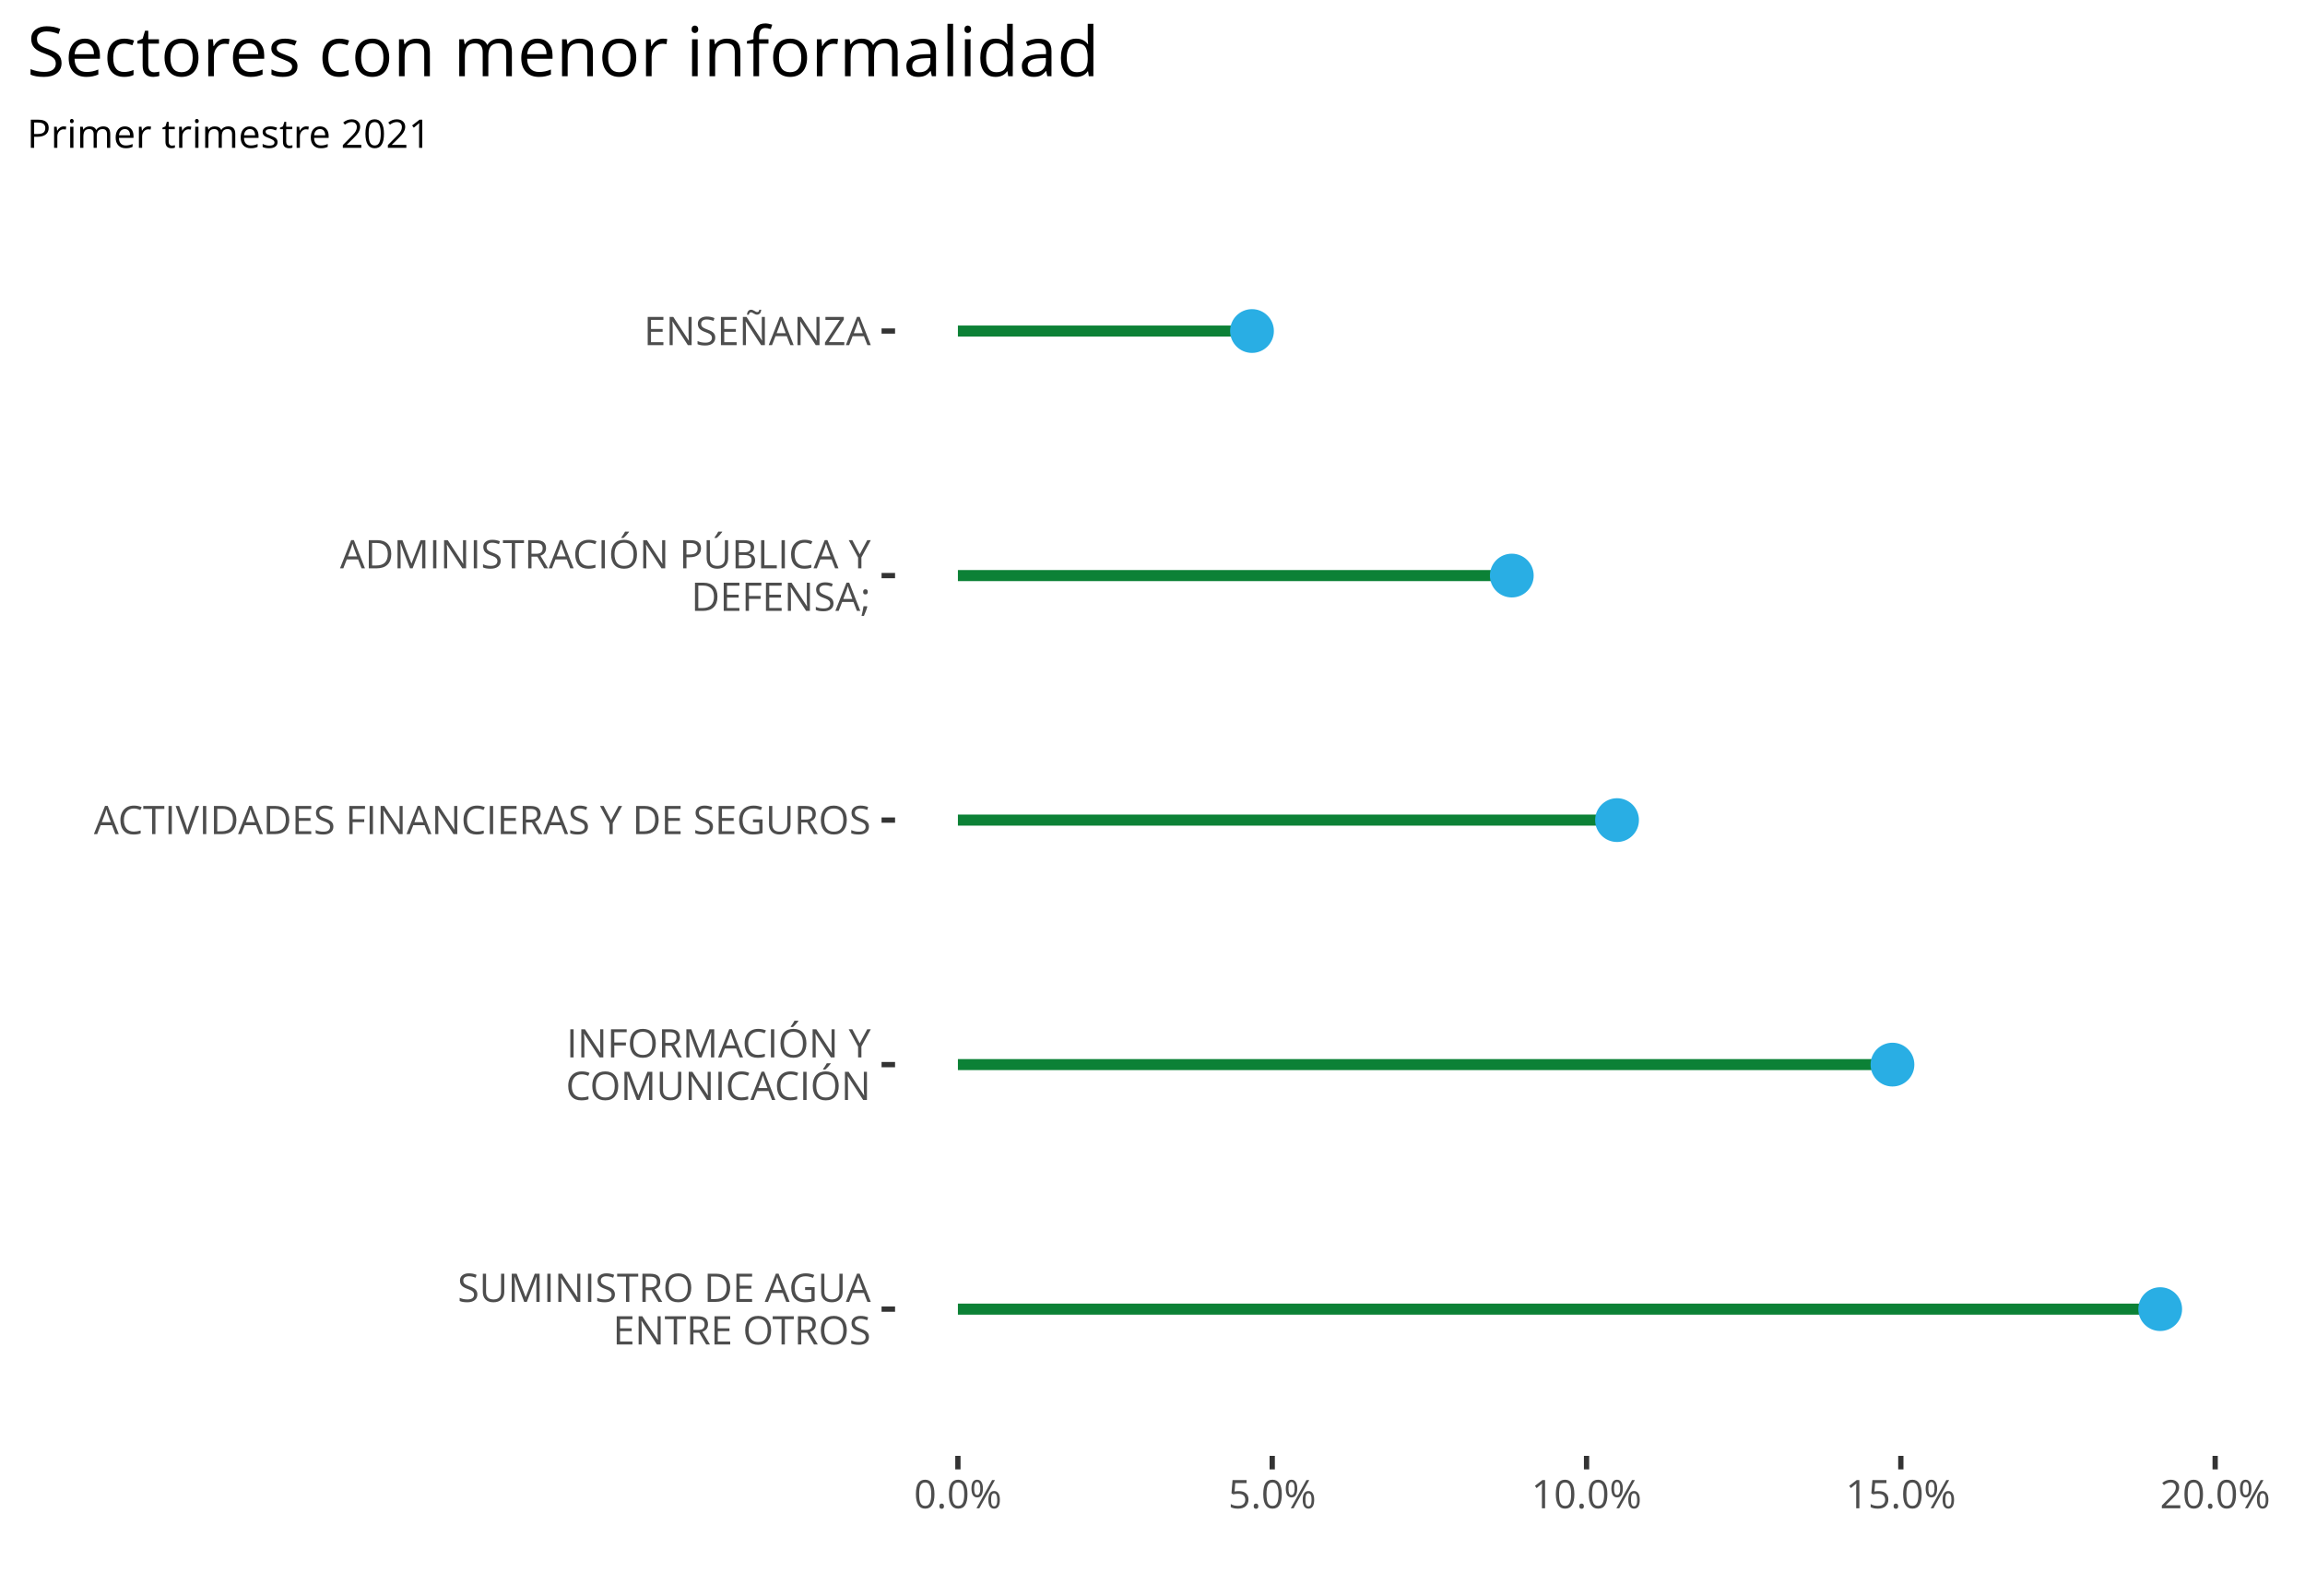
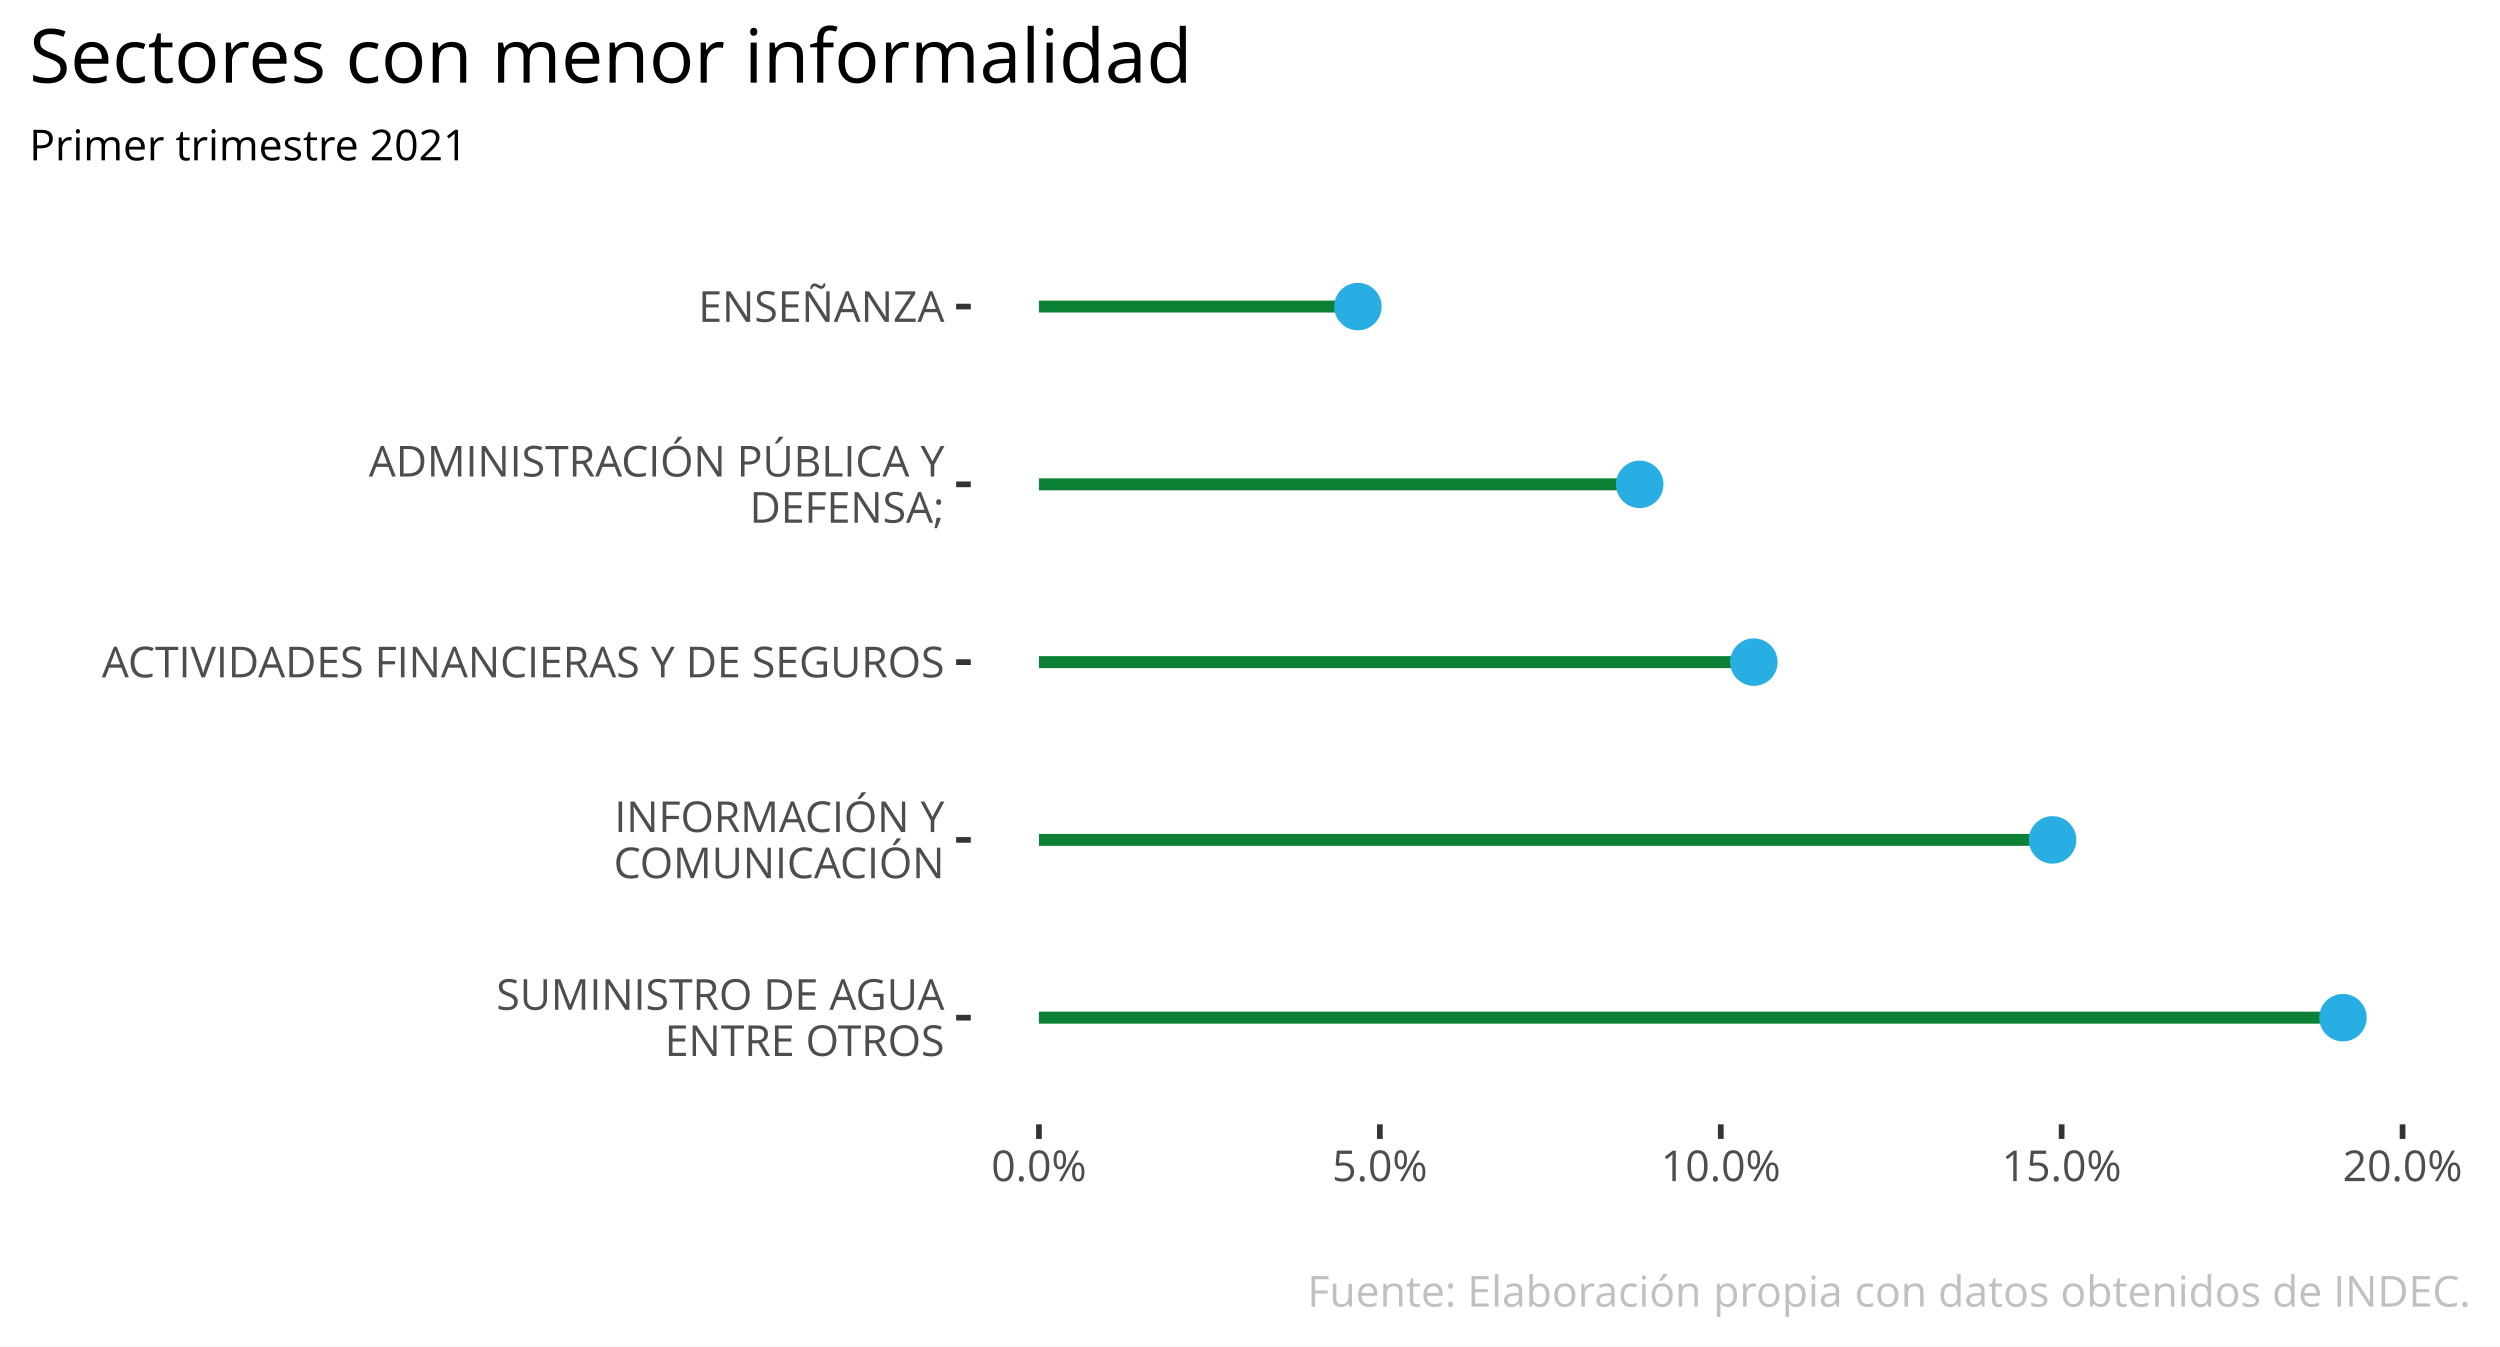
- <svg xmlns="http://www.w3.org/2000/svg" class="svglite" width="468.00pt" height="324.00pt" viewBox="0 0 468.00 324.00">
+ <svg xmlns="http://www.w3.org/2000/svg" class="svglite" width="468.00pt" height="252.00pt" viewBox="0 0 468.00 252.00">
  <defs>
    <style type="text/css">
    .svglite line, .svglite polyline, .svglite polygon, .svglite path, .svglite rect, .svglite circle {
      fill: none;
      stroke: #000000;
      stroke-linecap: round;
      stroke-linejoin: round;
      stroke-miterlimit: 10.00;
    }
  </style>
  </defs>
  <rect width="100%" height="100%" style="stroke: none; fill: #FFFFFF;" />
  <defs>
-     <clipPath id="cpMC4wMHw0NjguMDB8MC4wMHwzMjQuMDA=">
-       <rect x="0.00" y="0.00" width="468.00" height="324.00" />
+     <clipPath id="cpMC4wMHw0NjguMDB8MC4wMHwyNTIuMDA=">
+       <rect x="0.00" y="0.00" width="468.00" height="252.00" />
    </clipPath>
  </defs>
-   <g clip-path="url(#cpMC4wMHw0NjguMDB8MC4wMHwzMjQuMDA=)">
-     <rect x="0.00" y="0" width="468.00" height="324.00" style="stroke-width: 1.07; stroke: #FFFFFF; fill: #FFFFFF;" />
+   <g clip-path="url(#cpMC4wMHw0NjguMDB8MC4wMHwyNTIuMDA=)">
+     <rect x="0.00" y="0" width="468.00" height="252.00" style="stroke-width: 1.07; stroke: #FFFFFF; fill: #FFFFFF;" />
  </g>
  <defs>
-     <clipPath id="cpMTgxLjczfDQ2Mi41MnwzNy40M3wyOTUuNTk=">
-       <rect x="181.73" y="37.43" width="280.79" height="258.16" />
+     <clipPath id="cpMTgxLjczfDQ2Mi41MnwzNy40M3wyMTAuNDc=">
+       <rect x="181.73" y="37.43" width="280.79" height="173.05" />
    </clipPath>
  </defs>
-   <g clip-path="url(#cpMTgxLjczfDQ2Mi41MnwzNy40M3wyOTUuNTk=)">
-     <polyline points="226.40,295.59 226.40,37.43 " style="stroke-width: 0.53; stroke: #FFFFFF; stroke-linecap: butt;" />
-     <polyline points="290.22,295.59 290.22,37.43 " style="stroke-width: 0.53; stroke: #FFFFFF; stroke-linecap: butt;" />
-     <polyline points="354.03,295.59 354.03,37.43 " style="stroke-width: 0.53; stroke: #FFFFFF; stroke-linecap: butt;" />
-     <polyline points="417.85,295.59 417.85,37.43 " style="stroke-width: 0.53; stroke: #FFFFFF; stroke-linecap: butt;" />
-     <polyline points="181.73,265.80 462.52,265.80 " style="stroke-width: 1.07; stroke: #FFFFFF; stroke-linecap: butt;" />
-     <polyline points="181.73,216.15 462.52,216.15 " style="stroke-width: 1.07; stroke: #FFFFFF; stroke-linecap: butt;" />
-     <polyline points="181.73,166.51 462.52,166.51 " style="stroke-width: 1.07; stroke: #FFFFFF; stroke-linecap: butt;" />
-     <polyline points="181.73,116.86 462.52,116.86 " style="stroke-width: 1.07; stroke: #FFFFFF; stroke-linecap: butt;" />
-     <polyline points="181.73,67.21 462.52,67.21 " style="stroke-width: 1.07; stroke: #FFFFFF; stroke-linecap: butt;" />
-     <polyline points="194.49,295.59 194.49,37.43 " style="stroke-width: 1.07; stroke: #FFFFFF; stroke-linecap: butt;" />
-     <polyline points="258.31,295.59 258.31,37.43 " style="stroke-width: 1.07; stroke: #FFFFFF; stroke-linecap: butt;" />
-     <polyline points="322.13,295.59 322.13,37.43 " style="stroke-width: 1.07; stroke: #FFFFFF; stroke-linecap: butt;" />
-     <polyline points="385.94,295.59 385.94,37.43 " style="stroke-width: 1.07; stroke: #FFFFFF; stroke-linecap: butt;" />
-     <polyline points="449.76,295.59 449.76,37.43 " style="stroke-width: 1.07; stroke: #FFFFFF; stroke-linecap: butt;" />
-     <line x1="194.49" y1="67.21" x2="254.20" y2="67.21" style="stroke-width: 2.24; stroke: #0C8136; stroke-linecap: butt;" />
-     <line x1="194.49" y1="116.86" x2="306.95" y2="116.86" style="stroke-width: 2.24; stroke: #0C8136; stroke-linecap: butt;" />
-     <line x1="194.49" y1="166.51" x2="328.32" y2="166.51" style="stroke-width: 2.24; stroke: #0C8136; stroke-linecap: butt;" />
-     <line x1="194.49" y1="216.15" x2="384.24" y2="216.15" style="stroke-width: 2.24; stroke: #0C8136; stroke-linecap: butt;" />
-     <line x1="194.49" y1="265.80" x2="438.60" y2="265.80" style="stroke-width: 2.24; stroke: #0C8136; stroke-linecap: butt;" />
-     <circle cx="254.20" cy="67.21" r="4.09" style="stroke-width: 0.71; stroke: #29AEE4; fill: #29AEE4;" />
-     <circle cx="306.95" cy="116.86" r="4.09" style="stroke-width: 0.71; stroke: #29AEE4; fill: #29AEE4;" />
-     <circle cx="328.32" cy="166.51" r="4.09" style="stroke-width: 0.71; stroke: #29AEE4; fill: #29AEE4;" />
-     <circle cx="384.24" cy="216.15" r="4.09" style="stroke-width: 0.71; stroke: #29AEE4; fill: #29AEE4;" />
-     <circle cx="438.60" cy="265.80" r="4.09" style="stroke-width: 0.71; stroke: #29AEE4; fill: #29AEE4;" />
+   <g clip-path="url(#cpMTgxLjczfDQ2Mi41MnwzNy40M3wyMTAuNDc=)">
+     <polyline points="226.40,210.47 226.40,37.43 " style="stroke-width: 0.53; stroke: #FFFFFF; stroke-linecap: butt;" />
+     <polyline points="290.22,210.47 290.22,37.43 " style="stroke-width: 0.53; stroke: #FFFFFF; stroke-linecap: butt;" />
+     <polyline points="354.03,210.47 354.03,37.43 " style="stroke-width: 0.53; stroke: #FFFFFF; stroke-linecap: butt;" />
+     <polyline points="417.85,210.47 417.85,37.43 " style="stroke-width: 0.53; stroke: #FFFFFF; stroke-linecap: butt;" />
+     <polyline points="181.73,190.51 462.52,190.51 " style="stroke-width: 1.07; stroke: #FFFFFF; stroke-linecap: butt;" />
+     <polyline points="181.73,157.23 462.52,157.23 " style="stroke-width: 1.07; stroke: #FFFFFF; stroke-linecap: butt;" />
+     <polyline points="181.73,123.95 462.52,123.95 " style="stroke-width: 1.07; stroke: #FFFFFF; stroke-linecap: butt;" />
+     <polyline points="181.73,90.67 462.52,90.67 " style="stroke-width: 1.07; stroke: #FFFFFF; stroke-linecap: butt;" />
+     <polyline points="181.73,57.39 462.52,57.39 " style="stroke-width: 1.07; stroke: #FFFFFF; stroke-linecap: butt;" />
+     <polyline points="194.49,210.47 194.49,37.43 " style="stroke-width: 1.07; stroke: #FFFFFF; stroke-linecap: butt;" />
+     <polyline points="258.31,210.47 258.31,37.43 " style="stroke-width: 1.07; stroke: #FFFFFF; stroke-linecap: butt;" />
+     <polyline points="322.13,210.47 322.13,37.43 " style="stroke-width: 1.07; stroke: #FFFFFF; stroke-linecap: butt;" />
+     <polyline points="385.94,210.47 385.94,37.43 " style="stroke-width: 1.07; stroke: #FFFFFF; stroke-linecap: butt;" />
+     <polyline points="449.76,210.47 449.76,37.43 " style="stroke-width: 1.07; stroke: #FFFFFF; stroke-linecap: butt;" />
+     <line x1="194.49" y1="57.39" x2="254.20" y2="57.39" style="stroke-width: 2.24; stroke: #0C8136; stroke-linecap: butt;" />
+     <line x1="194.49" y1="90.67" x2="306.95" y2="90.67" style="stroke-width: 2.24; stroke: #0C8136; stroke-linecap: butt;" />
+     <line x1="194.49" y1="123.95" x2="328.32" y2="123.95" style="stroke-width: 2.24; stroke: #0C8136; stroke-linecap: butt;" />
+     <line x1="194.49" y1="157.23" x2="384.24" y2="157.23" style="stroke-width: 2.24; stroke: #0C8136; stroke-linecap: butt;" />
+     <line x1="194.49" y1="190.51" x2="438.60" y2="190.51" style="stroke-width: 2.24; stroke: #0C8136; stroke-linecap: butt;" />
+     <circle cx="254.20" cy="57.39" r="4.09" style="stroke-width: 0.71; stroke: #29AEE4; fill: #29AEE4;" />
+     <circle cx="306.95" cy="90.67" r="4.09" style="stroke-width: 0.71; stroke: #29AEE4; fill: #29AEE4;" />
+     <circle cx="328.32" cy="123.95" r="4.09" style="stroke-width: 0.71; stroke: #29AEE4; fill: #29AEE4;" />
+     <circle cx="384.24" cy="157.23" r="4.09" style="stroke-width: 0.71; stroke: #29AEE4; fill: #29AEE4;" />
+     <circle cx="438.60" cy="190.51" r="4.09" style="stroke-width: 0.71; stroke: #29AEE4; fill: #29AEE4;" />
  </g>
-   <g clip-path="url(#cpMC4wMHw0NjguMDB8MC4wMHwzMjQuMDA=)">
-     <text x="176.80" y="264.33" text-anchor="end" style="font-size: 8.00px; fill: #4D4D4D; font-family: Open Sans;" textLength="86.23px" lengthAdjust="spacingAndGlyphs">SUMINISTRO DE AGUA </text>
-     <text x="176.80" y="272.97" text-anchor="end" style="font-size: 8.00px; fill: #4D4D4D; font-family: Open Sans;" textLength="52.61px" lengthAdjust="spacingAndGlyphs">ENTRE OTROS</text>
-     <text x="176.80" y="214.69" text-anchor="end" style="font-size: 8.00px; fill: #4D4D4D; font-family: Open Sans;" textLength="64.03px" lengthAdjust="spacingAndGlyphs">INFORMACIÓN Y </text>
-     <text x="176.80" y="223.33" text-anchor="end" style="font-size: 8.00px; fill: #4D4D4D; font-family: Open Sans;" textLength="62.24px" lengthAdjust="spacingAndGlyphs">COMUNICACIÓN</text>
-     <text x="176.80" y="169.36" text-anchor="end" style="font-size: 8.00px; fill: #4D4D4D; font-family: Open Sans;" textLength="158.08px" lengthAdjust="spacingAndGlyphs">ACTIVIDADES FINANCIERAS Y DE SEGUROS</text>
-     <text x="176.80" y="115.39" text-anchor="end" style="font-size: 8.00px; fill: #4D4D4D; font-family: Open Sans;" textLength="112.10px" lengthAdjust="spacingAndGlyphs">ADMINISTRACIÓN PÚBLICA Y  </text>
-     <text x="176.80" y="124.03" text-anchor="end" style="font-size: 8.00px; fill: #4D4D4D; font-family: Open Sans;" textLength="36.48px" lengthAdjust="spacingAndGlyphs">DEFENSA;</text>
-     <text x="176.80" y="70.07" text-anchor="end" style="font-size: 8.00px; fill: #4D4D4D; font-family: Open Sans;" textLength="46.08px" lengthAdjust="spacingAndGlyphs">ENSEÑANZA</text>
-     <polyline points="178.99,265.80 181.73,265.80 " style="stroke-width: 1.07; stroke: #333333; stroke-linecap: butt;" />
-     <polyline points="178.99,216.15 181.73,216.15 " style="stroke-width: 1.07; stroke: #333333; stroke-linecap: butt;" />
-     <polyline points="178.99,166.51 181.73,166.51 " style="stroke-width: 1.07; stroke: #333333; stroke-linecap: butt;" />
-     <polyline points="178.99,116.86 181.73,116.86 " style="stroke-width: 1.07; stroke: #333333; stroke-linecap: butt;" />
-     <polyline points="178.99,67.21 181.73,67.21 " style="stroke-width: 1.07; stroke: #333333; stroke-linecap: butt;" />
-     <polyline points="194.49,298.33 194.49,295.59 " style="stroke-width: 1.07; stroke: #333333; stroke-linecap: butt;" />
-     <polyline points="258.31,298.33 258.31,295.59 " style="stroke-width: 1.07; stroke: #333333; stroke-linecap: butt;" />
-     <polyline points="322.13,298.33 322.13,295.59 " style="stroke-width: 1.07; stroke: #333333; stroke-linecap: butt;" />
-     <polyline points="385.94,298.33 385.94,295.59 " style="stroke-width: 1.07; stroke: #333333; stroke-linecap: butt;" />
-     <polyline points="449.76,298.33 449.76,295.59 " style="stroke-width: 1.07; stroke: #333333; stroke-linecap: butt;" />
-     <text x="194.49" y="306.23" text-anchor="middle" style="font-size: 8.00px; fill: #4D4D4D; font-family: Open Sans;" textLength="17.86px" lengthAdjust="spacingAndGlyphs">0.0%</text>
-     <text x="258.31" y="306.23" text-anchor="middle" style="font-size: 8.00px; fill: #4D4D4D; font-family: Open Sans;" textLength="17.86px" lengthAdjust="spacingAndGlyphs">5.0%</text>
-     <text x="322.13" y="306.23" text-anchor="middle" style="font-size: 8.00px; fill: #4D4D4D; font-family: Open Sans;" textLength="22.44px" lengthAdjust="spacingAndGlyphs">10.0%</text>
-     <text x="385.94" y="306.23" text-anchor="middle" style="font-size: 8.00px; fill: #4D4D4D; font-family: Open Sans;" textLength="22.44px" lengthAdjust="spacingAndGlyphs">15.0%</text>
-     <text x="449.76" y="306.23" text-anchor="middle" style="font-size: 8.00px; fill: #4D4D4D; font-family: Open Sans;" textLength="22.44px" lengthAdjust="spacingAndGlyphs">20.0%</text>
+   <g clip-path="url(#cpMC4wMHw0NjguMDB8MC4wMHwyNTIuMDA=)">
+     <text x="176.80" y="189.04" text-anchor="end" style="font-size: 8.00px; fill: #4D4D4D; font-family: Open Sans;" textLength="86.23px" lengthAdjust="spacingAndGlyphs">SUMINISTRO DE AGUA </text>
+     <text x="176.80" y="197.68" text-anchor="end" style="font-size: 8.00px; fill: #4D4D4D; font-family: Open Sans;" textLength="52.61px" lengthAdjust="spacingAndGlyphs">ENTRE OTROS</text>
+     <text x="176.80" y="155.76" text-anchor="end" style="font-size: 8.00px; fill: #4D4D4D; font-family: Open Sans;" textLength="64.03px" lengthAdjust="spacingAndGlyphs">INFORMACIÓN Y </text>
+     <text x="176.80" y="164.40" text-anchor="end" style="font-size: 8.00px; fill: #4D4D4D; font-family: Open Sans;" textLength="62.24px" lengthAdjust="spacingAndGlyphs">COMUNICACIÓN</text>
+     <text x="176.80" y="126.80" text-anchor="end" style="font-size: 8.00px; fill: #4D4D4D; font-family: Open Sans;" textLength="158.08px" lengthAdjust="spacingAndGlyphs">ACTIVIDADES FINANCIERAS Y DE SEGUROS</text>
+     <text x="176.80" y="89.21" text-anchor="end" style="font-size: 8.00px; fill: #4D4D4D; font-family: Open Sans;" textLength="112.10px" lengthAdjust="spacingAndGlyphs">ADMINISTRACIÓN PÚBLICA Y  </text>
+     <text x="176.80" y="97.85" text-anchor="end" style="font-size: 8.00px; fill: #4D4D4D; font-family: Open Sans;" textLength="36.48px" lengthAdjust="spacingAndGlyphs">DEFENSA;</text>
+     <text x="176.80" y="60.25" text-anchor="end" style="font-size: 8.00px; fill: #4D4D4D; font-family: Open Sans;" textLength="46.08px" lengthAdjust="spacingAndGlyphs">ENSEÑANZA</text>
+     <polyline points="178.99,190.51 181.73,190.51 " style="stroke-width: 1.07; stroke: #333333; stroke-linecap: butt;" />
+     <polyline points="178.99,157.23 181.73,157.23 " style="stroke-width: 1.07; stroke: #333333; stroke-linecap: butt;" />
+     <polyline points="178.99,123.95 181.73,123.95 " style="stroke-width: 1.07; stroke: #333333; stroke-linecap: butt;" />
+     <polyline points="178.99,90.67 181.73,90.67 " style="stroke-width: 1.07; stroke: #333333; stroke-linecap: butt;" />
+     <polyline points="178.99,57.39 181.73,57.39 " style="stroke-width: 1.07; stroke: #333333; stroke-linecap: butt;" />
+     <polyline points="194.49,213.21 194.49,210.47 " style="stroke-width: 1.07; stroke: #333333; stroke-linecap: butt;" />
+     <polyline points="258.31,213.21 258.31,210.47 " style="stroke-width: 1.07; stroke: #333333; stroke-linecap: butt;" />
+     <polyline points="322.13,213.21 322.13,210.47 " style="stroke-width: 1.07; stroke: #333333; stroke-linecap: butt;" />
+     <polyline points="385.94,213.21 385.94,210.47 " style="stroke-width: 1.07; stroke: #333333; stroke-linecap: butt;" />
+     <polyline points="449.76,213.21 449.76,210.47 " style="stroke-width: 1.07; stroke: #333333; stroke-linecap: butt;" />
+     <text x="194.49" y="221.11" text-anchor="middle" style="font-size: 8.00px; fill: #4D4D4D; font-family: Open Sans;" textLength="17.86px" lengthAdjust="spacingAndGlyphs">0.0%</text>
+     <text x="258.31" y="221.11" text-anchor="middle" style="font-size: 8.00px; fill: #4D4D4D; font-family: Open Sans;" textLength="17.86px" lengthAdjust="spacingAndGlyphs">5.0%</text>
+     <text x="322.13" y="221.11" text-anchor="middle" style="font-size: 8.00px; fill: #4D4D4D; font-family: Open Sans;" textLength="22.44px" lengthAdjust="spacingAndGlyphs">10.0%</text>
+     <text x="385.94" y="221.11" text-anchor="middle" style="font-size: 8.00px; fill: #4D4D4D; font-family: Open Sans;" textLength="22.44px" lengthAdjust="spacingAndGlyphs">15.0%</text>
+     <text x="449.76" y="221.11" text-anchor="middle" style="font-size: 8.00px; fill: #4D4D4D; font-family: Open Sans;" textLength="22.44px" lengthAdjust="spacingAndGlyphs">20.0%</text>
    <text x="5.48" y="30.02" style="font-size: 8.00px; font-family: Open Sans;" textLength="82.18px" lengthAdjust="spacingAndGlyphs">Primer trimestre 2021</text>
    <text x="5.48" y="15.47" style="font-size: 14.00px; font-family: Open Sans;" textLength="217.94px" lengthAdjust="spacingAndGlyphs">Sectores con menor informalidad</text>
+     <text x="244.74" y="244.60" style="font-size: 8.00px; fill: #C0C0C0; font-family: Open Sans;" textLength="27.87px" lengthAdjust="spacingAndGlyphs">Fuente:</text>
+     <text x="274.69" y="244.60" style="font-size: 8.00px; fill: #C0C0C0; font-family: Open Sans;" textLength="43.95px" lengthAdjust="spacingAndGlyphs">Elaboración</text>
+     <text x="320.72" y="244.60" style="font-size: 8.00px; fill: #C0C0C0; font-family: Open Sans;" textLength="24.38px" lengthAdjust="spacingAndGlyphs">propia</text>
+     <text x="347.18" y="244.60" style="font-size: 8.00px; fill: #C0C0C0; font-family: Open Sans;" textLength="13.55px" lengthAdjust="spacingAndGlyphs">con</text>
+     <text x="362.81" y="244.60" style="font-size: 8.00px; fill: #C0C0C0; font-family: Open Sans;" textLength="20.82px" lengthAdjust="spacingAndGlyphs">datos</text>
+     <text x="385.72" y="244.60" style="font-size: 8.00px; fill: #C0C0C0; font-family: Open Sans;" textLength="37.53px" lengthAdjust="spacingAndGlyphs">obtenidos</text>
+     <text x="425.33" y="244.60" style="font-size: 8.00px; fill: #C0C0C0; font-family: Open Sans;" textLength="9.39px" lengthAdjust="spacingAndGlyphs">de</text>
+     <text x="436.79" y="244.60" style="font-size: 8.00px; fill: #C0C0C0; font-family: Open Sans;" textLength="25.73px" lengthAdjust="spacingAndGlyphs">INDEC.</text>
  </g>
</svg>
